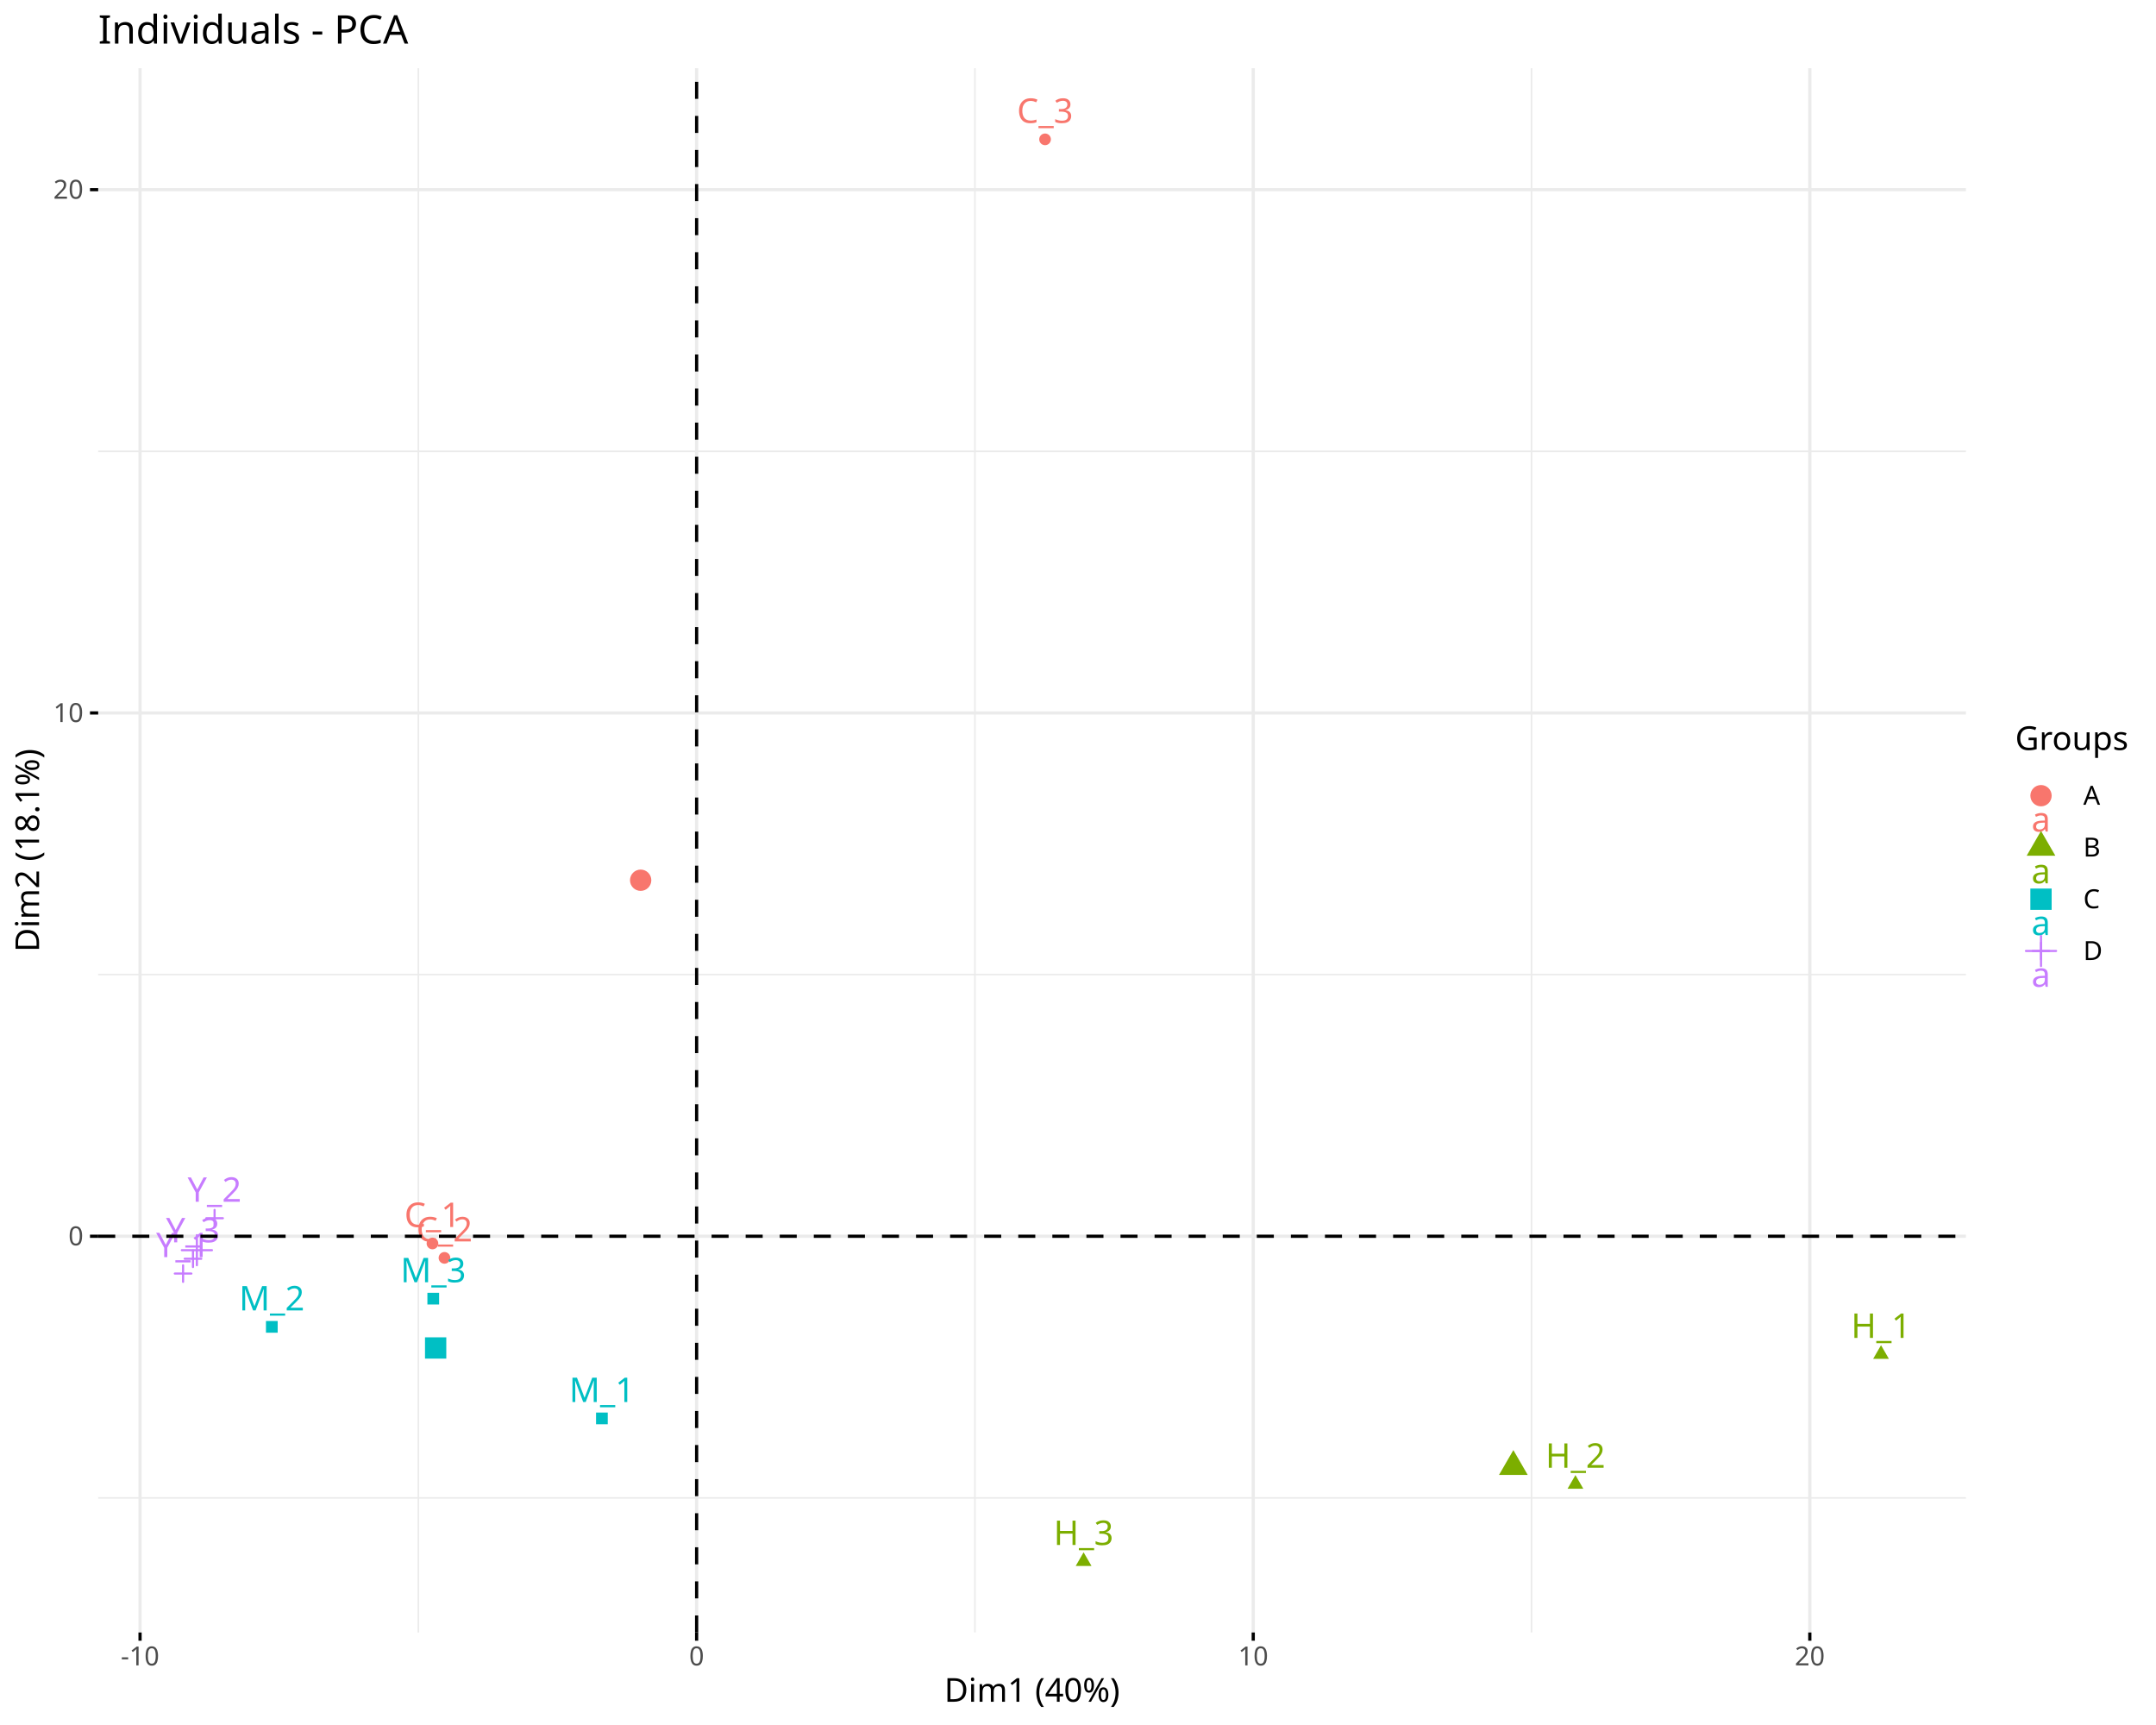
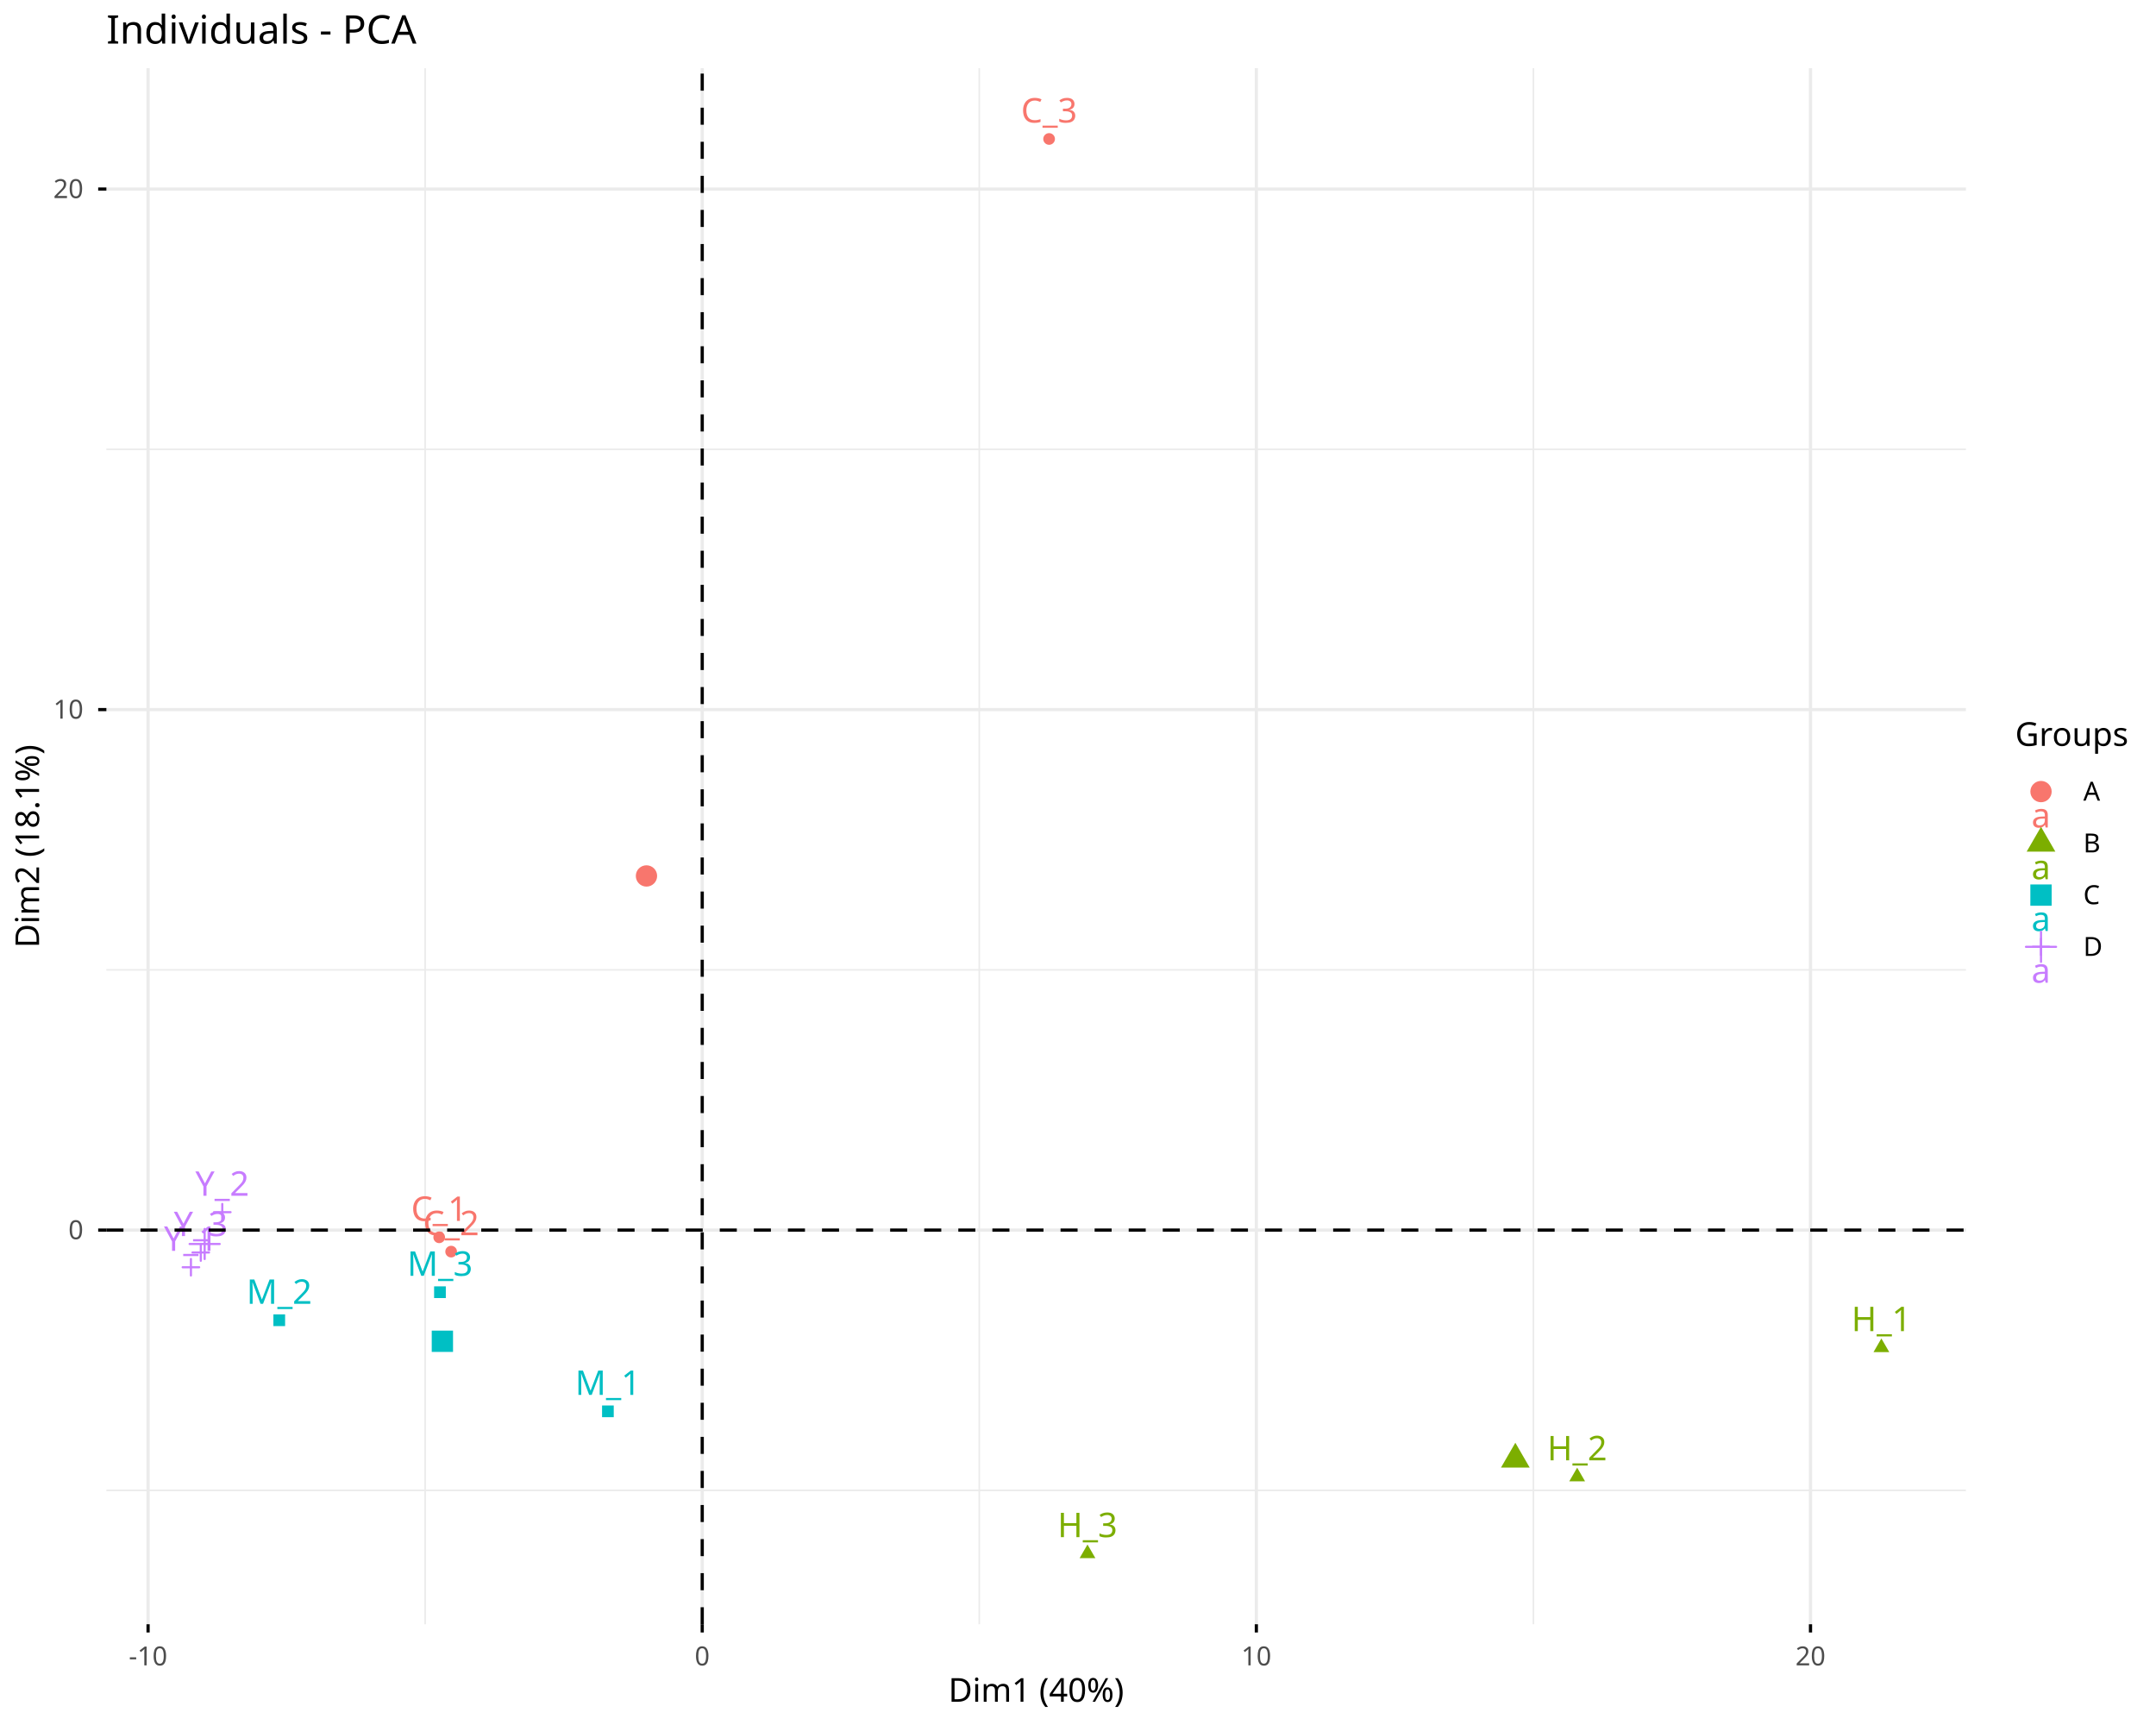
<svg xmlns="http://www.w3.org/2000/svg" class="svglite" data-engine-version="2.0" width="720.00pt" height="576.00pt" viewBox="0 0 720.00 576.00">
  <defs>
    <style type="text/css">
    .svglite line, .svglite polyline, .svglite polygon, .svglite path, .svglite rect, .svglite circle {
      fill: none;
      stroke: #000000;
      stroke-linecap: round;
      stroke-linejoin: round;
      stroke-miterlimit: 10.00;
    }
  </style>
  </defs>
  <rect width="100%" height="100%" style="stroke: none; fill: #FFFFFF;" />
  <defs>
    <clipPath id="cpMC4wMHw3MjAuMDB8MC4wMHw1NzYuMDA=">
      <rect x="0.00" y="0.00" width="720.00" height="576.00" />
    </clipPath>
  </defs>
  <g clip-path="url(#cpMC4wMHw3MjAuMDB8MC4wMHw1NzYuMDA=)">
- </g>
+     <rect x="0.00" y="0.00" width="720.00" height="576.00" style="stroke-width: 1.07; stroke: none; fill: #FFFFFF;" />
+   </g>
  <defs>
-     <clipPath id="cpMzIuNzl8NjU2LjUyfDIyLjc4fDU0NS4xMQ==">
-       <rect x="32.79" y="22.78" width="623.73" height="522.33" />
+     <clipPath id="cpMzUuNTN8NjU2LjUyfDIyLjc4fDU0Mi4zNw==">
+       <rect x="35.53" y="22.78" width="620.99" height="519.59" />
    </clipPath>
  </defs>
-   <g clip-path="url(#cpMzIuNzl8NjU2LjUyfDIyLjc4fDU0NS4xMQ==)">
-     <polyline points="32.79,500.17 656.52,500.17 " style="stroke-width: 0.53; stroke: #EBEBEB; stroke-linecap: butt;" />
-     <polyline points="32.79,325.43 656.52,325.43 " style="stroke-width: 0.53; stroke: #EBEBEB; stroke-linecap: butt;" />
-     <polyline points="32.79,150.70 656.52,150.70 " style="stroke-width: 0.53; stroke: #EBEBEB; stroke-linecap: butt;" />
-     <polyline points="139.71,545.11 139.71,22.78 " style="stroke-width: 0.53; stroke: #EBEBEB; stroke-linecap: butt;" />
-     <polyline points="325.58,545.11 325.58,22.78 " style="stroke-width: 0.53; stroke: #EBEBEB; stroke-linecap: butt;" />
-     <polyline points="511.45,545.11 511.45,22.78 " style="stroke-width: 0.53; stroke: #EBEBEB; stroke-linecap: butt;" />
-     <polyline points="32.79,412.80 656.52,412.80 " style="stroke-width: 1.07; stroke: #EBEBEB; stroke-linecap: butt;" />
-     <polyline points="32.79,238.06 656.52,238.06 " style="stroke-width: 1.07; stroke: #EBEBEB; stroke-linecap: butt;" />
-     <polyline points="32.79,63.33 656.52,63.33 " style="stroke-width: 1.07; stroke: #EBEBEB; stroke-linecap: butt;" />
-     <polyline points="46.77,545.11 46.77,22.78 " style="stroke-width: 1.07; stroke: #EBEBEB; stroke-linecap: butt;" />
-     <polyline points="232.64,545.11 232.64,22.78 " style="stroke-width: 1.07; stroke: #EBEBEB; stroke-linecap: butt;" />
-     <polyline points="418.52,545.11 418.52,22.78 " style="stroke-width: 1.07; stroke: #EBEBEB; stroke-linecap: butt;" />
-     <polyline points="604.39,545.11 604.39,22.78 " style="stroke-width: 1.07; stroke: #EBEBEB; stroke-linecap: butt;" />
-     <circle cx="144.42" cy="415.21" r="1.95" style="stroke-width: 0.71; stroke: none; fill: #F8766D;" />
-     <circle cx="148.43" cy="420.02" r="1.95" style="stroke-width: 0.71; stroke: none; fill: #F8766D;" />
-     <circle cx="349.00" cy="46.53" r="1.95" style="stroke-width: 0.71; stroke: none; fill: #F8766D;" />
-     <polygon points="628.17,449.18 630.80,453.74 625.54,453.74 " style="stroke-width: 0.71; stroke: none; fill: #7CAE00;" />
-     <polygon points="526.12,492.55 528.75,497.11 523.49,497.11 " style="stroke-width: 0.71; stroke: none; fill: #7CAE00;" />
-     <polygon points="361.87,518.33 364.51,522.89 359.24,522.89 " style="stroke-width: 0.71; stroke: none; fill: #7CAE00;" />
-     <polygon points="199.05,475.58 202.96,475.58 202.96,471.67 199.05,471.67 " style="stroke-width: 0.71; stroke: none; fill: #00BFC4;" />
-     <polygon points="88.82,445.01 92.73,445.01 92.73,441.10 88.82,441.10 " style="stroke-width: 0.71; stroke: none; fill: #00BFC4;" />
-     <polygon points="142.73,435.59 146.64,435.59 146.64,431.68 142.73,431.68 " style="stroke-width: 0.71; stroke: none; fill: #00BFC4;" />
-     <line x1="58.38" y1="425.26" x2="63.91" y2="425.26" style="stroke-width: 0.71; stroke: #C77CFF;" />
-     <line x1="61.14" y1="428.03" x2="61.14" y2="422.50" style="stroke-width: 0.71; stroke: #C77CFF;" />
-     <line x1="68.90" y1="406.78" x2="74.43" y2="406.78" style="stroke-width: 0.71; stroke: #C77CFF;" />
-     <line x1="71.66" y1="409.54" x2="71.66" y2="404.01" style="stroke-width: 0.71; stroke: #C77CFF;" />
-     <line x1="61.68" y1="420.32" x2="67.21" y2="420.32" style="stroke-width: 0.71; stroke: #C77CFF;" />
-     <line x1="64.45" y1="423.08" x2="64.45" y2="417.55" style="stroke-width: 0.71; stroke: #C77CFF;" />
-     <circle cx="213.95" cy="293.92" r="3.56" style="stroke-width: 0.71; stroke: none; fill: #F8766D;" />
-     <polygon points="505.39,484.20 510.18,492.49 500.60,492.49 " style="stroke-width: 0.71; stroke: none; fill: #7CAE00;" />
-     <polygon points="141.93,453.66 149.04,453.66 149.04,446.55 141.93,446.55 " style="stroke-width: 0.71; stroke: none; fill: #00BFC4;" />
-     <line x1="60.72" y1="417.45" x2="70.78" y2="417.45" style="stroke-width: 0.71; stroke: #C77CFF;" />
-     <line x1="65.75" y1="422.48" x2="65.75" y2="412.42" style="stroke-width: 0.71; stroke: #C77CFF;" />
-     <text x="144.42" y="409.72" text-anchor="middle" style="font-size: 11.38px; fill: #F8766D; font-family: sans;" textLength="20.88px" lengthAdjust="spacingAndGlyphs">C_1</text>
-     <text x="148.43" y="414.53" text-anchor="middle" style="font-size: 11.38px; fill: #F8766D; font-family: sans;" textLength="20.88px" lengthAdjust="spacingAndGlyphs">C_2</text>
-     <text x="349.00" y="41.04" text-anchor="middle" style="font-size: 11.38px; fill: #F8766D; font-family: sans;" textLength="20.88px" lengthAdjust="spacingAndGlyphs">C_3</text>
-     <text x="628.17" y="446.74" text-anchor="middle" style="font-size: 11.38px; fill: #7CAE00; font-family: sans;" textLength="20.88px" lengthAdjust="spacingAndGlyphs">H_1</text>
-     <text x="526.12" y="490.10" text-anchor="middle" style="font-size: 11.38px; fill: #7CAE00; font-family: sans;" textLength="20.88px" lengthAdjust="spacingAndGlyphs">H_2</text>
-     <text x="361.87" y="515.89" text-anchor="middle" style="font-size: 11.38px; fill: #7CAE00; font-family: sans;" textLength="20.88px" lengthAdjust="spacingAndGlyphs">H_3</text>
-     <text x="201.01" y="468.15" text-anchor="middle" style="font-size: 11.38px; fill: #00BFC4; font-family: sans;" textLength="22.15px" lengthAdjust="spacingAndGlyphs">M_1</text>
-     <text x="90.77" y="437.57" text-anchor="middle" style="font-size: 11.38px; fill: #00BFC4; font-family: sans;" textLength="22.15px" lengthAdjust="spacingAndGlyphs">M_2</text>
-     <text x="144.68" y="428.16" text-anchor="middle" style="font-size: 11.38px; fill: #00BFC4; font-family: sans;" textLength="22.15px" lengthAdjust="spacingAndGlyphs">M_3</text>
-     <text x="61.14" y="419.78" text-anchor="middle" style="font-size: 11.38px; fill: #C77CFF; font-family: sans;" textLength="20.25px" lengthAdjust="spacingAndGlyphs">Y_1</text>
-     <text x="71.66" y="401.29" text-anchor="middle" style="font-size: 11.38px; fill: #C77CFF; font-family: sans;" textLength="20.25px" lengthAdjust="spacingAndGlyphs">Y_2</text>
-     <text x="64.45" y="414.83" text-anchor="middle" style="font-size: 11.38px; fill: #C77CFF; font-family: sans;" textLength="20.25px" lengthAdjust="spacingAndGlyphs">Y_3</text>
-     <line x1="32.79" y1="412.80" x2="656.52" y2="412.80" style="stroke-width: 1.07; stroke-dasharray: 5.69,5.69; stroke-linecap: butt;" />
-     <line x1="232.64" y1="545.11" x2="232.64" y2="22.78" style="stroke-width: 1.07; stroke-dasharray: 5.69,5.69; stroke-linecap: butt;" />
+   <g clip-path="url(#cpMzUuNTN8NjU2LjUyfDIyLjc4fDU0Mi4zNw==)">
+     <polyline points="35.53,497.66 656.52,497.66 " style="stroke-width: 0.53; stroke: #EBEBEB; stroke-linecap: butt;" />
+     <polyline points="35.53,323.84 656.52,323.84 " style="stroke-width: 0.53; stroke: #EBEBEB; stroke-linecap: butt;" />
+     <polyline points="35.53,150.03 656.52,150.03 " style="stroke-width: 0.53; stroke: #EBEBEB; stroke-linecap: butt;" />
+     <polyline points="141.98,542.37 141.98,22.78 " style="stroke-width: 0.53; stroke: #EBEBEB; stroke-linecap: butt;" />
+     <polyline points="327.03,542.37 327.03,22.78 " style="stroke-width: 0.53; stroke: #EBEBEB; stroke-linecap: butt;" />
+     <polyline points="512.09,542.37 512.09,22.78 " style="stroke-width: 0.53; stroke: #EBEBEB; stroke-linecap: butt;" />
+     <polyline points="35.53,410.75 656.52,410.75 " style="stroke-width: 1.07; stroke: #EBEBEB; stroke-linecap: butt;" />
+     <polyline points="35.53,236.94 656.52,236.94 " style="stroke-width: 1.07; stroke: #EBEBEB; stroke-linecap: butt;" />
+     <polyline points="35.53,63.12 656.52,63.12 " style="stroke-width: 1.07; stroke: #EBEBEB; stroke-linecap: butt;" />
+     <polyline points="49.45,542.37 49.45,22.78 " style="stroke-width: 1.07; stroke: #EBEBEB; stroke-linecap: butt;" />
+     <polyline points="234.51,542.37 234.51,22.78 " style="stroke-width: 1.07; stroke: #EBEBEB; stroke-linecap: butt;" />
+     <polyline points="419.56,542.37 419.56,22.78 " style="stroke-width: 1.07; stroke: #EBEBEB; stroke-linecap: butt;" />
+     <polyline points="604.62,542.37 604.62,22.78 " style="stroke-width: 1.07; stroke: #EBEBEB; stroke-linecap: butt;" />
+     <circle cx="146.67" cy="413.15" r="1.95" style="stroke-width: 0.71; stroke: none; fill: #F8766D;" />
+     <circle cx="150.66" cy="417.93" r="1.95" style="stroke-width: 0.71; stroke: none; fill: #F8766D;" />
+     <circle cx="350.35" cy="46.40" r="1.95" style="stroke-width: 0.71; stroke: none; fill: #F8766D;" />
+     <polygon points="628.29,446.93 630.93,451.49 625.66,451.49 " style="stroke-width: 0.71; stroke: none; fill: #7CAE00;" />
+     <polygon points="526.70,490.07 529.33,494.63 524.06,494.63 " style="stroke-width: 0.71; stroke: none; fill: #7CAE00;" />
+     <polygon points="363.17,515.72 365.80,520.28 360.54,520.28 " style="stroke-width: 0.71; stroke: none; fill: #7CAE00;" />
+     <polygon points="201.06,473.22 204.96,473.22 204.96,469.31 201.06,469.31 " style="stroke-width: 0.71; stroke: none; fill: #00BFC4;" />
+     <polygon points="91.30,442.80 95.21,442.80 95.21,438.89 91.30,438.89 " style="stroke-width: 0.71; stroke: none; fill: #00BFC4;" />
+     <polygon points="144.97,433.44 148.88,433.44 148.88,429.53 144.97,429.53 " style="stroke-width: 0.71; stroke: none; fill: #00BFC4;" />
+     <line x1="61.00" y1="423.15" x2="66.52" y2="423.15" style="stroke-width: 0.71; stroke: #C77CFF;" />
+     <line x1="63.76" y1="425.91" x2="63.76" y2="420.39" style="stroke-width: 0.71; stroke: #C77CFF;" />
+     <line x1="71.47" y1="404.76" x2="77.00" y2="404.76" style="stroke-width: 0.71; stroke: #C77CFF;" />
+     <line x1="74.23" y1="407.53" x2="74.23" y2="402.00" style="stroke-width: 0.71; stroke: #C77CFF;" />
+     <line x1="64.28" y1="418.23" x2="69.81" y2="418.23" style="stroke-width: 0.71; stroke: #C77CFF;" />
+     <line x1="67.05" y1="421.00" x2="67.05" y2="415.47" style="stroke-width: 0.71; stroke: #C77CFF;" />
+     <circle cx="215.89" cy="292.49" r="3.56" style="stroke-width: 0.71; stroke: none; fill: #F8766D;" />
+     <polygon points="506.05,481.75 510.84,490.04 501.26,490.04 " style="stroke-width: 0.71; stroke: none; fill: #7CAE00;" />
+     <polygon points="144.18,451.42 151.29,451.42 151.29,444.31 144.18,444.31 " style="stroke-width: 0.71; stroke: none; fill: #00BFC4;" />
+     <line x1="63.32" y1="415.38" x2="73.37" y2="415.38" style="stroke-width: 0.71; stroke: #C77CFF;" />
+     <line x1="68.35" y1="420.41" x2="68.35" y2="410.35" style="stroke-width: 0.71; stroke: #C77CFF;" />
+     <text x="146.67" y="407.67" text-anchor="middle" style="font-size: 11.38px; fill: #F8766D; font-family: sans;" textLength="20.88px" lengthAdjust="spacingAndGlyphs">C_1</text>
+     <text x="150.66" y="412.45" text-anchor="middle" style="font-size: 11.38px; fill: #F8766D; font-family: sans;" textLength="20.88px" lengthAdjust="spacingAndGlyphs">C_2</text>
+     <text x="350.35" y="40.92" text-anchor="middle" style="font-size: 11.38px; fill: #F8766D; font-family: sans;" textLength="20.88px" lengthAdjust="spacingAndGlyphs">C_3</text>
+     <text x="628.29" y="444.49" text-anchor="middle" style="font-size: 11.38px; fill: #7CAE00; font-family: sans;" textLength="20.88px" lengthAdjust="spacingAndGlyphs">H_1</text>
+     <text x="526.70" y="487.62" text-anchor="middle" style="font-size: 11.38px; fill: #7CAE00; font-family: sans;" textLength="20.88px" lengthAdjust="spacingAndGlyphs">H_2</text>
+     <text x="363.17" y="513.27" text-anchor="middle" style="font-size: 11.38px; fill: #7CAE00; font-family: sans;" textLength="20.88px" lengthAdjust="spacingAndGlyphs">H_3</text>
+     <text x="203.01" y="465.78" text-anchor="middle" style="font-size: 11.38px; fill: #00BFC4; font-family: sans;" textLength="22.15px" lengthAdjust="spacingAndGlyphs">M_1</text>
+     <text x="93.26" y="435.36" text-anchor="middle" style="font-size: 11.38px; fill: #00BFC4; font-family: sans;" textLength="22.15px" lengthAdjust="spacingAndGlyphs">M_2</text>
+     <text x="146.93" y="426.00" text-anchor="middle" style="font-size: 11.38px; fill: #00BFC4; font-family: sans;" textLength="22.15px" lengthAdjust="spacingAndGlyphs">M_3</text>
+     <text x="63.76" y="417.67" text-anchor="middle" style="font-size: 11.38px; fill: #C77CFF; font-family: sans;" textLength="20.25px" lengthAdjust="spacingAndGlyphs">Y_1</text>
+     <text x="74.23" y="399.28" text-anchor="middle" style="font-size: 11.38px; fill: #C77CFF; font-family: sans;" textLength="20.25px" lengthAdjust="spacingAndGlyphs">Y_2</text>
+     <text x="67.05" y="412.75" text-anchor="middle" style="font-size: 11.38px; fill: #C77CFF; font-family: sans;" textLength="20.25px" lengthAdjust="spacingAndGlyphs">Y_3</text>
+     <line x1="35.53" y1="410.75" x2="656.52" y2="410.75" style="stroke-width: 1.07; stroke-dasharray: 5.69,5.69; stroke-linecap: butt;" />
+     <line x1="234.51" y1="542.37" x2="234.51" y2="22.78" style="stroke-width: 1.07; stroke-dasharray: 5.69,5.69; stroke-linecap: butt;" />
  </g>
  <g clip-path="url(#cpMC4wMHw3MjAuMDB8MC4wMHw1NzYuMDA=)">
-     <text x="27.86" y="415.83" text-anchor="end" style="font-size: 8.80px; fill: #4D4D4D; font-family: sans;" textLength="4.89px" lengthAdjust="spacingAndGlyphs">0</text>
-     <text x="27.86" y="241.09" text-anchor="end" style="font-size: 8.80px; fill: #4D4D4D; font-family: sans;" textLength="9.79px" lengthAdjust="spacingAndGlyphs">10</text>
-     <text x="27.86" y="66.36" text-anchor="end" style="font-size: 8.80px; fill: #4D4D4D; font-family: sans;" textLength="9.79px" lengthAdjust="spacingAndGlyphs">20</text>
-     <polyline points="30.05,412.80 32.79,412.80 " style="stroke-width: 1.07; stroke-linecap: butt;" />
-     <polyline points="30.05,238.06 32.79,238.06 " style="stroke-width: 1.07; stroke-linecap: butt;" />
-     <polyline points="30.05,63.33 32.79,63.33 " style="stroke-width: 1.07; stroke-linecap: butt;" />
-     <polyline points="46.77,547.85 46.77,545.11 " style="stroke-width: 1.07; stroke-linecap: butt;" />
-     <polyline points="232.64,547.85 232.64,545.11 " style="stroke-width: 1.07; stroke-linecap: butt;" />
-     <polyline points="418.52,547.85 418.52,545.11 " style="stroke-width: 1.07; stroke-linecap: butt;" />
-     <polyline points="604.39,547.85 604.39,545.11 " style="stroke-width: 1.07; stroke-linecap: butt;" />
-     <text x="46.77" y="556.10" text-anchor="middle" style="font-size: 8.80px; fill: #4D4D4D; font-family: sans;" textLength="12.72px" lengthAdjust="spacingAndGlyphs">-10</text>
-     <text x="232.64" y="556.10" text-anchor="middle" style="font-size: 8.80px; fill: #4D4D4D; font-family: sans;" textLength="4.89px" lengthAdjust="spacingAndGlyphs">0</text>
-     <text x="418.52" y="556.10" text-anchor="middle" style="font-size: 8.80px; fill: #4D4D4D; font-family: sans;" textLength="9.79px" lengthAdjust="spacingAndGlyphs">10</text>
-     <text x="604.39" y="556.10" text-anchor="middle" style="font-size: 8.80px; fill: #4D4D4D; font-family: sans;" textLength="9.79px" lengthAdjust="spacingAndGlyphs">20</text>
-     <text x="344.66" y="568.24" text-anchor="middle" style="font-size: 11.00px; font-family: sans;" textLength="58.07px" lengthAdjust="spacingAndGlyphs">Dim1 (40%)</text>
-     <text transform="translate(13.05,283.95) rotate(-90)" text-anchor="middle" style="font-size: 11.00px; font-family: sans;" textLength="67.25px" lengthAdjust="spacingAndGlyphs">Dim2 (18.1%)</text>
-     <text x="672.96" y="250.43" style="font-size: 11.00px; font-family: sans;" textLength="36.08px" lengthAdjust="spacingAndGlyphs">Groups</text>
-     <circle cx="681.60" cy="265.69" r="1.95" style="stroke-width: 0.71; stroke: none; fill: #F8766D;" />
-     <circle cx="681.60" cy="265.69" r="3.56" style="stroke-width: 0.71; stroke: none; fill: #F8766D;" />
-     <text x="681.60" y="277.67" text-anchor="middle" style="font-size: 11.38px; fill: #F8766D; font-family: sans;" textLength="6.33px" lengthAdjust="spacingAndGlyphs">a</text>
-     <polygon points="681.60,279.93 684.23,284.49 678.97,284.49 " style="stroke-width: 0.71; stroke: none; fill: #7CAE00;" />
-     <polygon points="681.60,277.45 686.39,285.74 676.81,285.74 " style="stroke-width: 0.71; stroke: none; fill: #7CAE00;" />
-     <text x="681.60" y="294.95" text-anchor="middle" style="font-size: 11.38px; fill: #7CAE00; font-family: sans;" textLength="6.33px" lengthAdjust="spacingAndGlyphs">a</text>
-     <polygon points="679.64,302.21 683.55,302.21 683.55,298.30 679.64,298.30 " style="stroke-width: 0.71; stroke: none; fill: #00BFC4;" />
-     <polygon points="678.04,303.81 685.15,303.81 685.15,296.70 678.04,296.70 " style="stroke-width: 0.71; stroke: none; fill: #00BFC4;" />
-     <text x="681.60" y="312.23" text-anchor="middle" style="font-size: 11.38px; fill: #00BFC4; font-family: sans;" textLength="6.33px" lengthAdjust="spacingAndGlyphs">a</text>
-     <line x1="678.83" y1="317.53" x2="684.36" y2="317.53" style="stroke-width: 0.71; stroke: #C77CFF;" />
-     <line x1="681.60" y1="320.30" x2="681.60" y2="314.77" style="stroke-width: 0.71; stroke: #C77CFF;" />
-     <line x1="676.57" y1="317.53" x2="686.63" y2="317.53" style="stroke-width: 0.71; stroke: #C77CFF;" />
-     <line x1="681.60" y1="322.56" x2="681.60" y2="312.51" style="stroke-width: 0.71; stroke: #C77CFF;" />
-     <text x="681.60" y="329.51" text-anchor="middle" style="font-size: 11.38px; fill: #C77CFF; font-family: sans;" textLength="6.33px" lengthAdjust="spacingAndGlyphs">a</text>
-     <text x="695.72" y="268.72" style="font-size: 8.80px; font-family: sans;" textLength="5.87px" lengthAdjust="spacingAndGlyphs">A</text>
-     <text x="695.72" y="286.00" style="font-size: 8.80px; font-family: sans;" textLength="5.87px" lengthAdjust="spacingAndGlyphs">B</text>
-     <text x="695.72" y="303.28" style="font-size: 8.80px; font-family: sans;" textLength="6.36px" lengthAdjust="spacingAndGlyphs">C</text>
-     <text x="695.72" y="320.56" style="font-size: 8.80px; font-family: sans;" textLength="6.36px" lengthAdjust="spacingAndGlyphs">D</text>
-     <text x="32.79" y="14.56" style="font-size: 13.20px; font-family: sans;" textLength="101.26px" lengthAdjust="spacingAndGlyphs">Individuals - PCA</text>
+     <text x="27.86" y="413.78" text-anchor="end" style="font-size: 8.80px; fill: #4D4D4D; font-family: sans;" textLength="4.89px" lengthAdjust="spacingAndGlyphs">0</text>
+     <text x="27.86" y="239.96" text-anchor="end" style="font-size: 8.80px; fill: #4D4D4D; font-family: sans;" textLength="9.79px" lengthAdjust="spacingAndGlyphs">10</text>
+     <text x="27.86" y="66.14" text-anchor="end" style="font-size: 8.80px; fill: #4D4D4D; font-family: sans;" textLength="9.79px" lengthAdjust="spacingAndGlyphs">20</text>
+     <polyline points="32.79,410.75 35.53,410.75 " style="stroke-width: 1.07; stroke-linecap: butt;" />
+     <polyline points="32.79,236.94 35.53,236.94 " style="stroke-width: 1.07; stroke-linecap: butt;" />
+     <polyline points="32.79,63.12 35.53,63.12 " style="stroke-width: 1.07; stroke-linecap: butt;" />
+     <polyline points="49.45,545.11 49.45,542.37 " style="stroke-width: 1.07; stroke-linecap: butt;" />
+     <polyline points="234.51,545.11 234.51,542.37 " style="stroke-width: 1.07; stroke-linecap: butt;" />
+     <polyline points="419.56,545.11 419.56,542.37 " style="stroke-width: 1.07; stroke-linecap: butt;" />
+     <polyline points="604.62,545.11 604.62,542.37 " style="stroke-width: 1.07; stroke-linecap: butt;" />
+     <text x="49.45" y="556.10" text-anchor="middle" style="font-size: 8.80px; fill: #4D4D4D; font-family: sans;" textLength="12.72px" lengthAdjust="spacingAndGlyphs">-10</text>
+     <text x="234.51" y="556.10" text-anchor="middle" style="font-size: 8.80px; fill: #4D4D4D; font-family: sans;" textLength="4.89px" lengthAdjust="spacingAndGlyphs">0</text>
+     <text x="419.56" y="556.10" text-anchor="middle" style="font-size: 8.80px; fill: #4D4D4D; font-family: sans;" textLength="9.79px" lengthAdjust="spacingAndGlyphs">10</text>
+     <text x="604.62" y="556.10" text-anchor="middle" style="font-size: 8.80px; fill: #4D4D4D; font-family: sans;" textLength="9.79px" lengthAdjust="spacingAndGlyphs">20</text>
+     <text x="346.03" y="568.24" text-anchor="middle" style="font-size: 11.00px; font-family: sans;" textLength="58.07px" lengthAdjust="spacingAndGlyphs">Dim1 (40%)</text>
+     <text transform="translate(13.05,282.58) rotate(-90)" text-anchor="middle" style="font-size: 11.00px; font-family: sans;" textLength="67.25px" lengthAdjust="spacingAndGlyphs">Dim2 (18.1%)</text>
+     <text x="672.96" y="249.06" style="font-size: 11.00px; font-family: sans;" textLength="36.08px" lengthAdjust="spacingAndGlyphs">Groups</text>
+     <circle cx="681.60" cy="264.32" r="1.95" style="stroke-width: 0.71; stroke: none; fill: #F8766D;" />
+     <circle cx="681.60" cy="264.32" r="3.56" style="stroke-width: 0.71; stroke: none; fill: #F8766D;" />
+     <text x="681.60" y="276.30" text-anchor="middle" style="font-size: 11.38px; fill: #F8766D; font-family: sans;" textLength="6.33px" lengthAdjust="spacingAndGlyphs">a</text>
+     <polygon points="681.60,278.56 684.23,283.12 678.97,283.12 " style="stroke-width: 0.71; stroke: none; fill: #7CAE00;" />
+     <polygon points="681.60,276.08 686.39,284.37 676.81,284.37 " style="stroke-width: 0.71; stroke: none; fill: #7CAE00;" />
+     <text x="681.60" y="293.58" text-anchor="middle" style="font-size: 11.38px; fill: #7CAE00; font-family: sans;" textLength="6.33px" lengthAdjust="spacingAndGlyphs">a</text>
+     <polygon points="679.64,300.84 683.55,300.84 683.55,296.93 679.64,296.93 " style="stroke-width: 0.71; stroke: none; fill: #00BFC4;" />
+     <polygon points="678.04,302.44 685.15,302.44 685.15,295.33 678.04,295.33 " style="stroke-width: 0.71; stroke: none; fill: #00BFC4;" />
+     <text x="681.60" y="310.86" text-anchor="middle" style="font-size: 11.38px; fill: #00BFC4; font-family: sans;" textLength="6.33px" lengthAdjust="spacingAndGlyphs">a</text>
+     <line x1="678.83" y1="316.16" x2="684.36" y2="316.16" style="stroke-width: 0.71; stroke: #C77CFF;" />
+     <line x1="681.60" y1="318.93" x2="681.60" y2="313.40" style="stroke-width: 0.71; stroke: #C77CFF;" />
+     <line x1="676.57" y1="316.16" x2="686.63" y2="316.16" style="stroke-width: 0.71; stroke: #C77CFF;" />
+     <line x1="681.60" y1="321.19" x2="681.60" y2="311.14" style="stroke-width: 0.71; stroke: #C77CFF;" />
+     <text x="681.60" y="328.14" text-anchor="middle" style="font-size: 11.38px; fill: #C77CFF; font-family: sans;" textLength="6.33px" lengthAdjust="spacingAndGlyphs">a</text>
+     <text x="695.72" y="267.35" style="font-size: 8.80px; font-family: sans;" textLength="5.87px" lengthAdjust="spacingAndGlyphs">A</text>
+     <text x="695.72" y="284.63" style="font-size: 8.80px; font-family: sans;" textLength="5.87px" lengthAdjust="spacingAndGlyphs">B</text>
+     <text x="695.72" y="301.91" style="font-size: 8.80px; font-family: sans;" textLength="6.36px" lengthAdjust="spacingAndGlyphs">C</text>
+     <text x="695.72" y="319.19" style="font-size: 8.80px; font-family: sans;" textLength="6.36px" lengthAdjust="spacingAndGlyphs">D</text>
+     <text x="35.53" y="14.56" style="font-size: 13.20px; font-family: sans;" textLength="101.26px" lengthAdjust="spacingAndGlyphs">Individuals - PCA</text>
  </g>
</svg>
